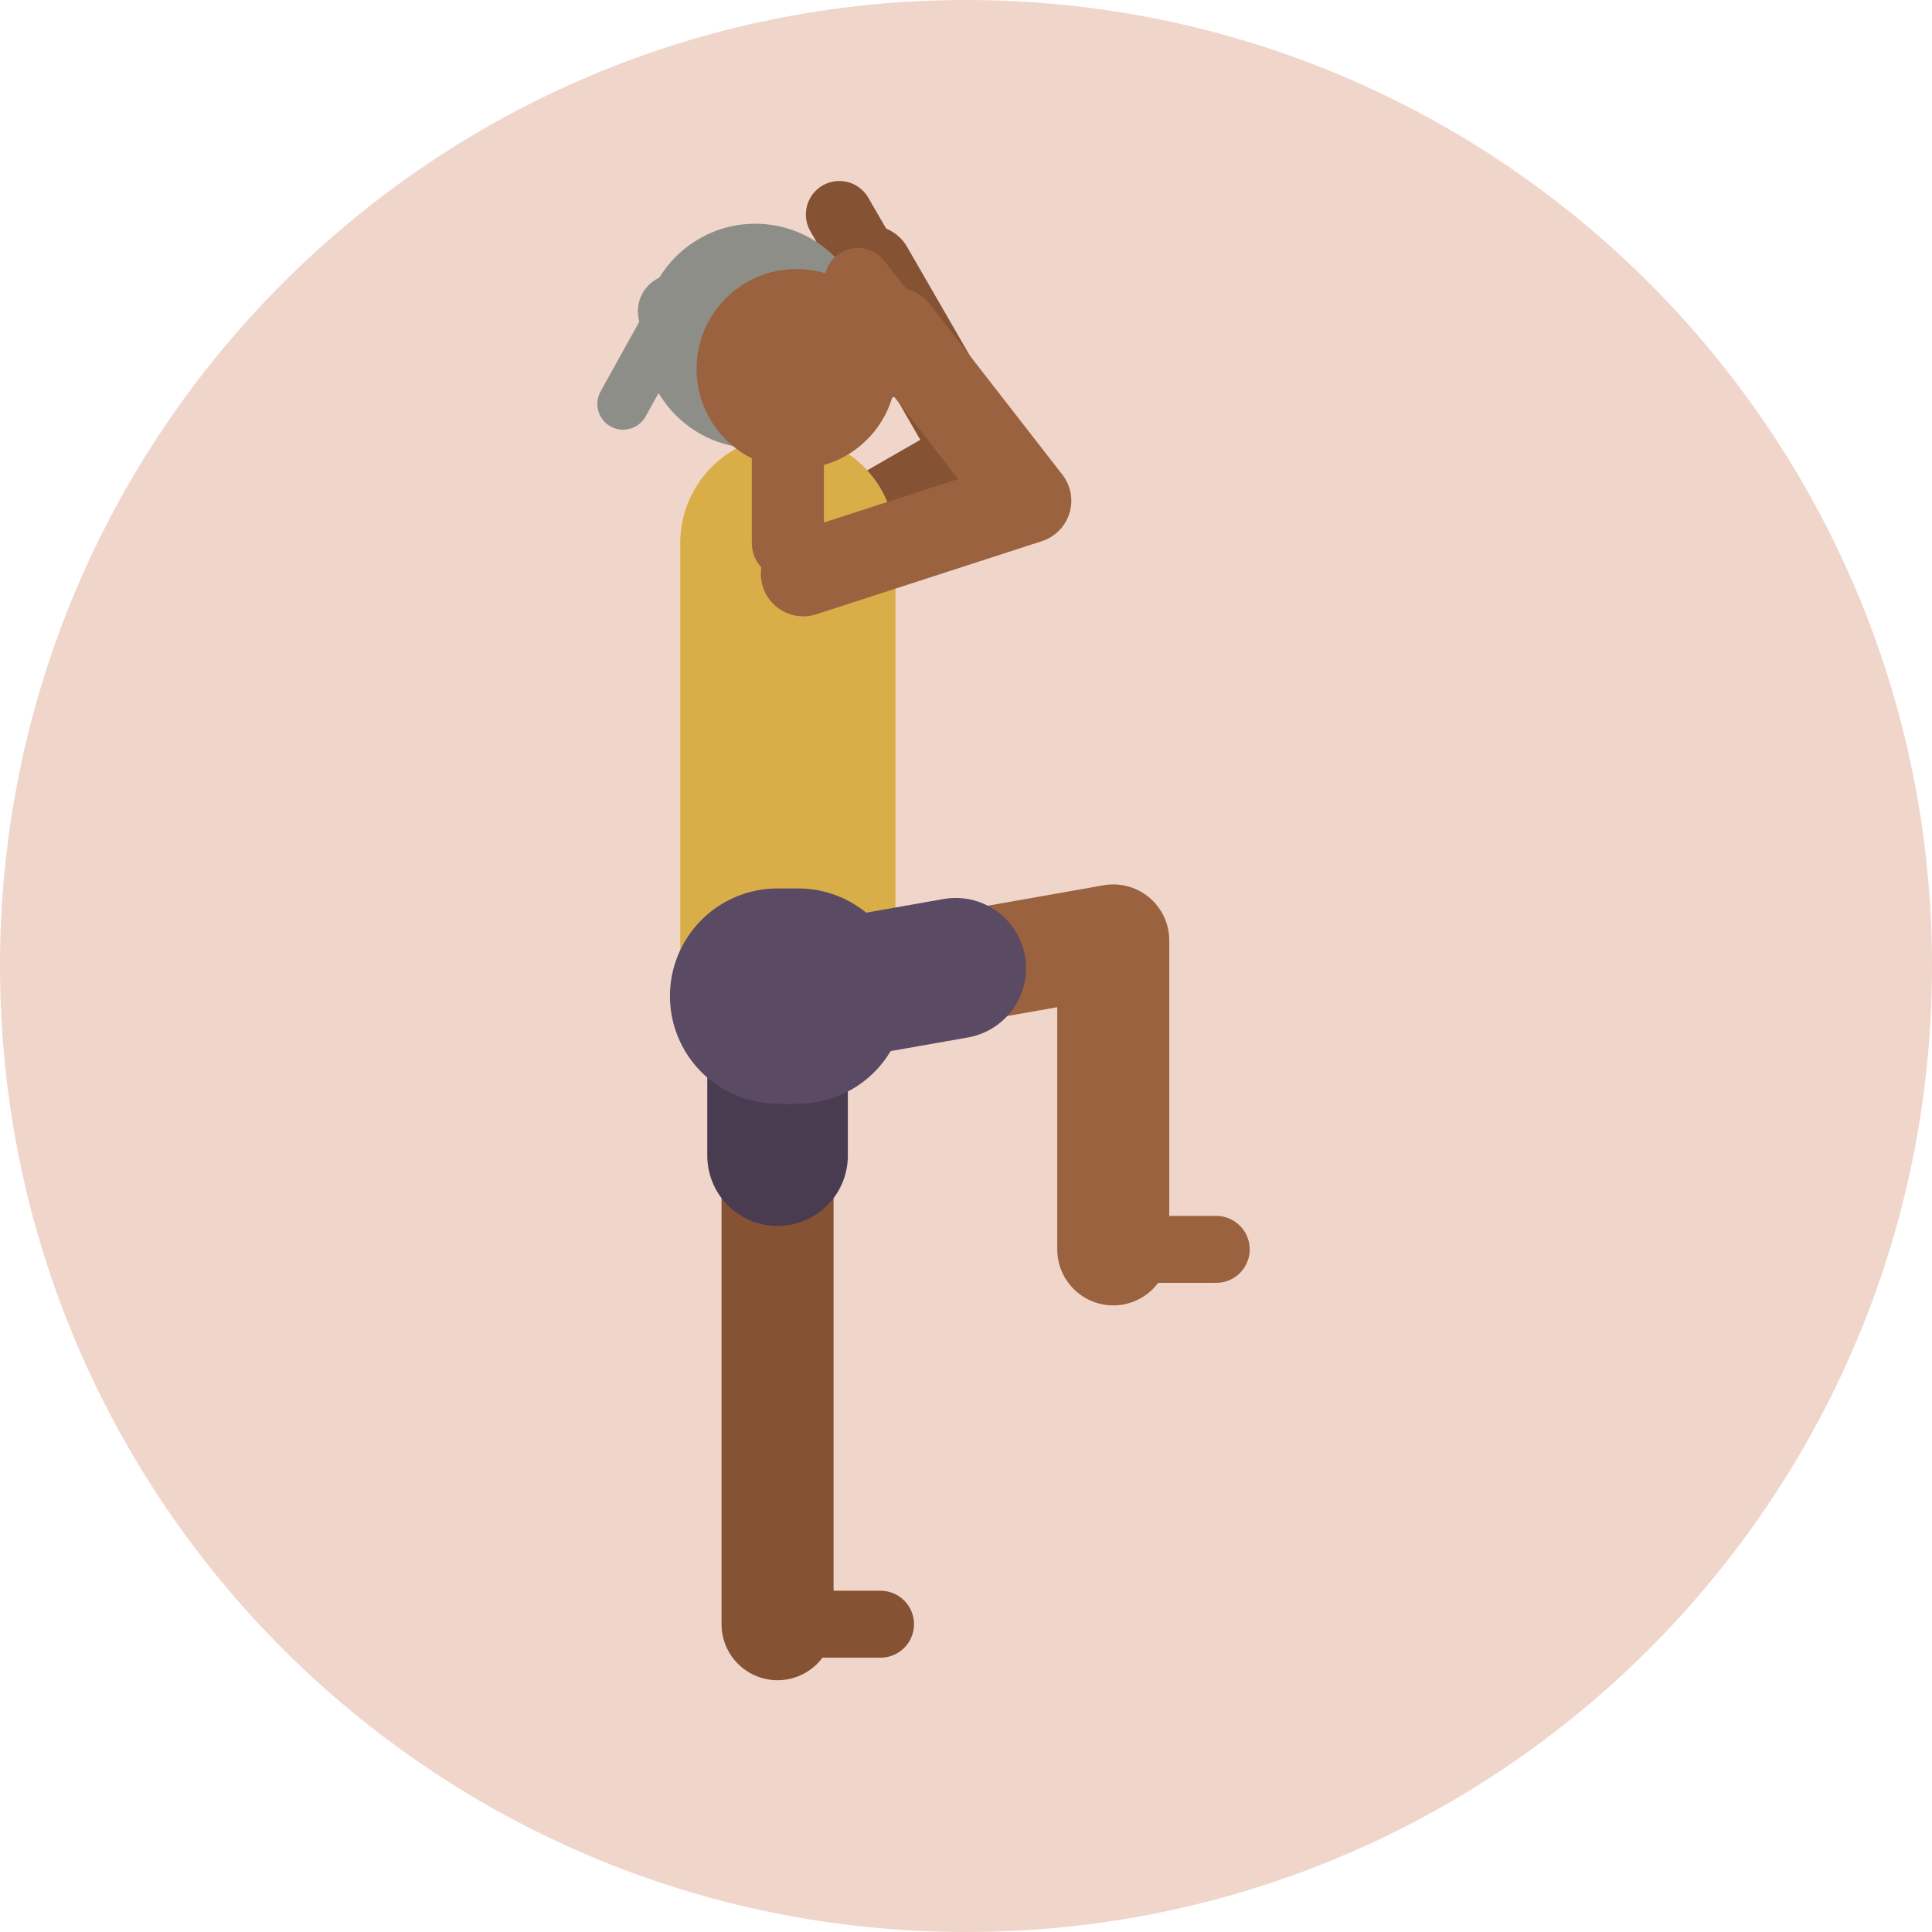
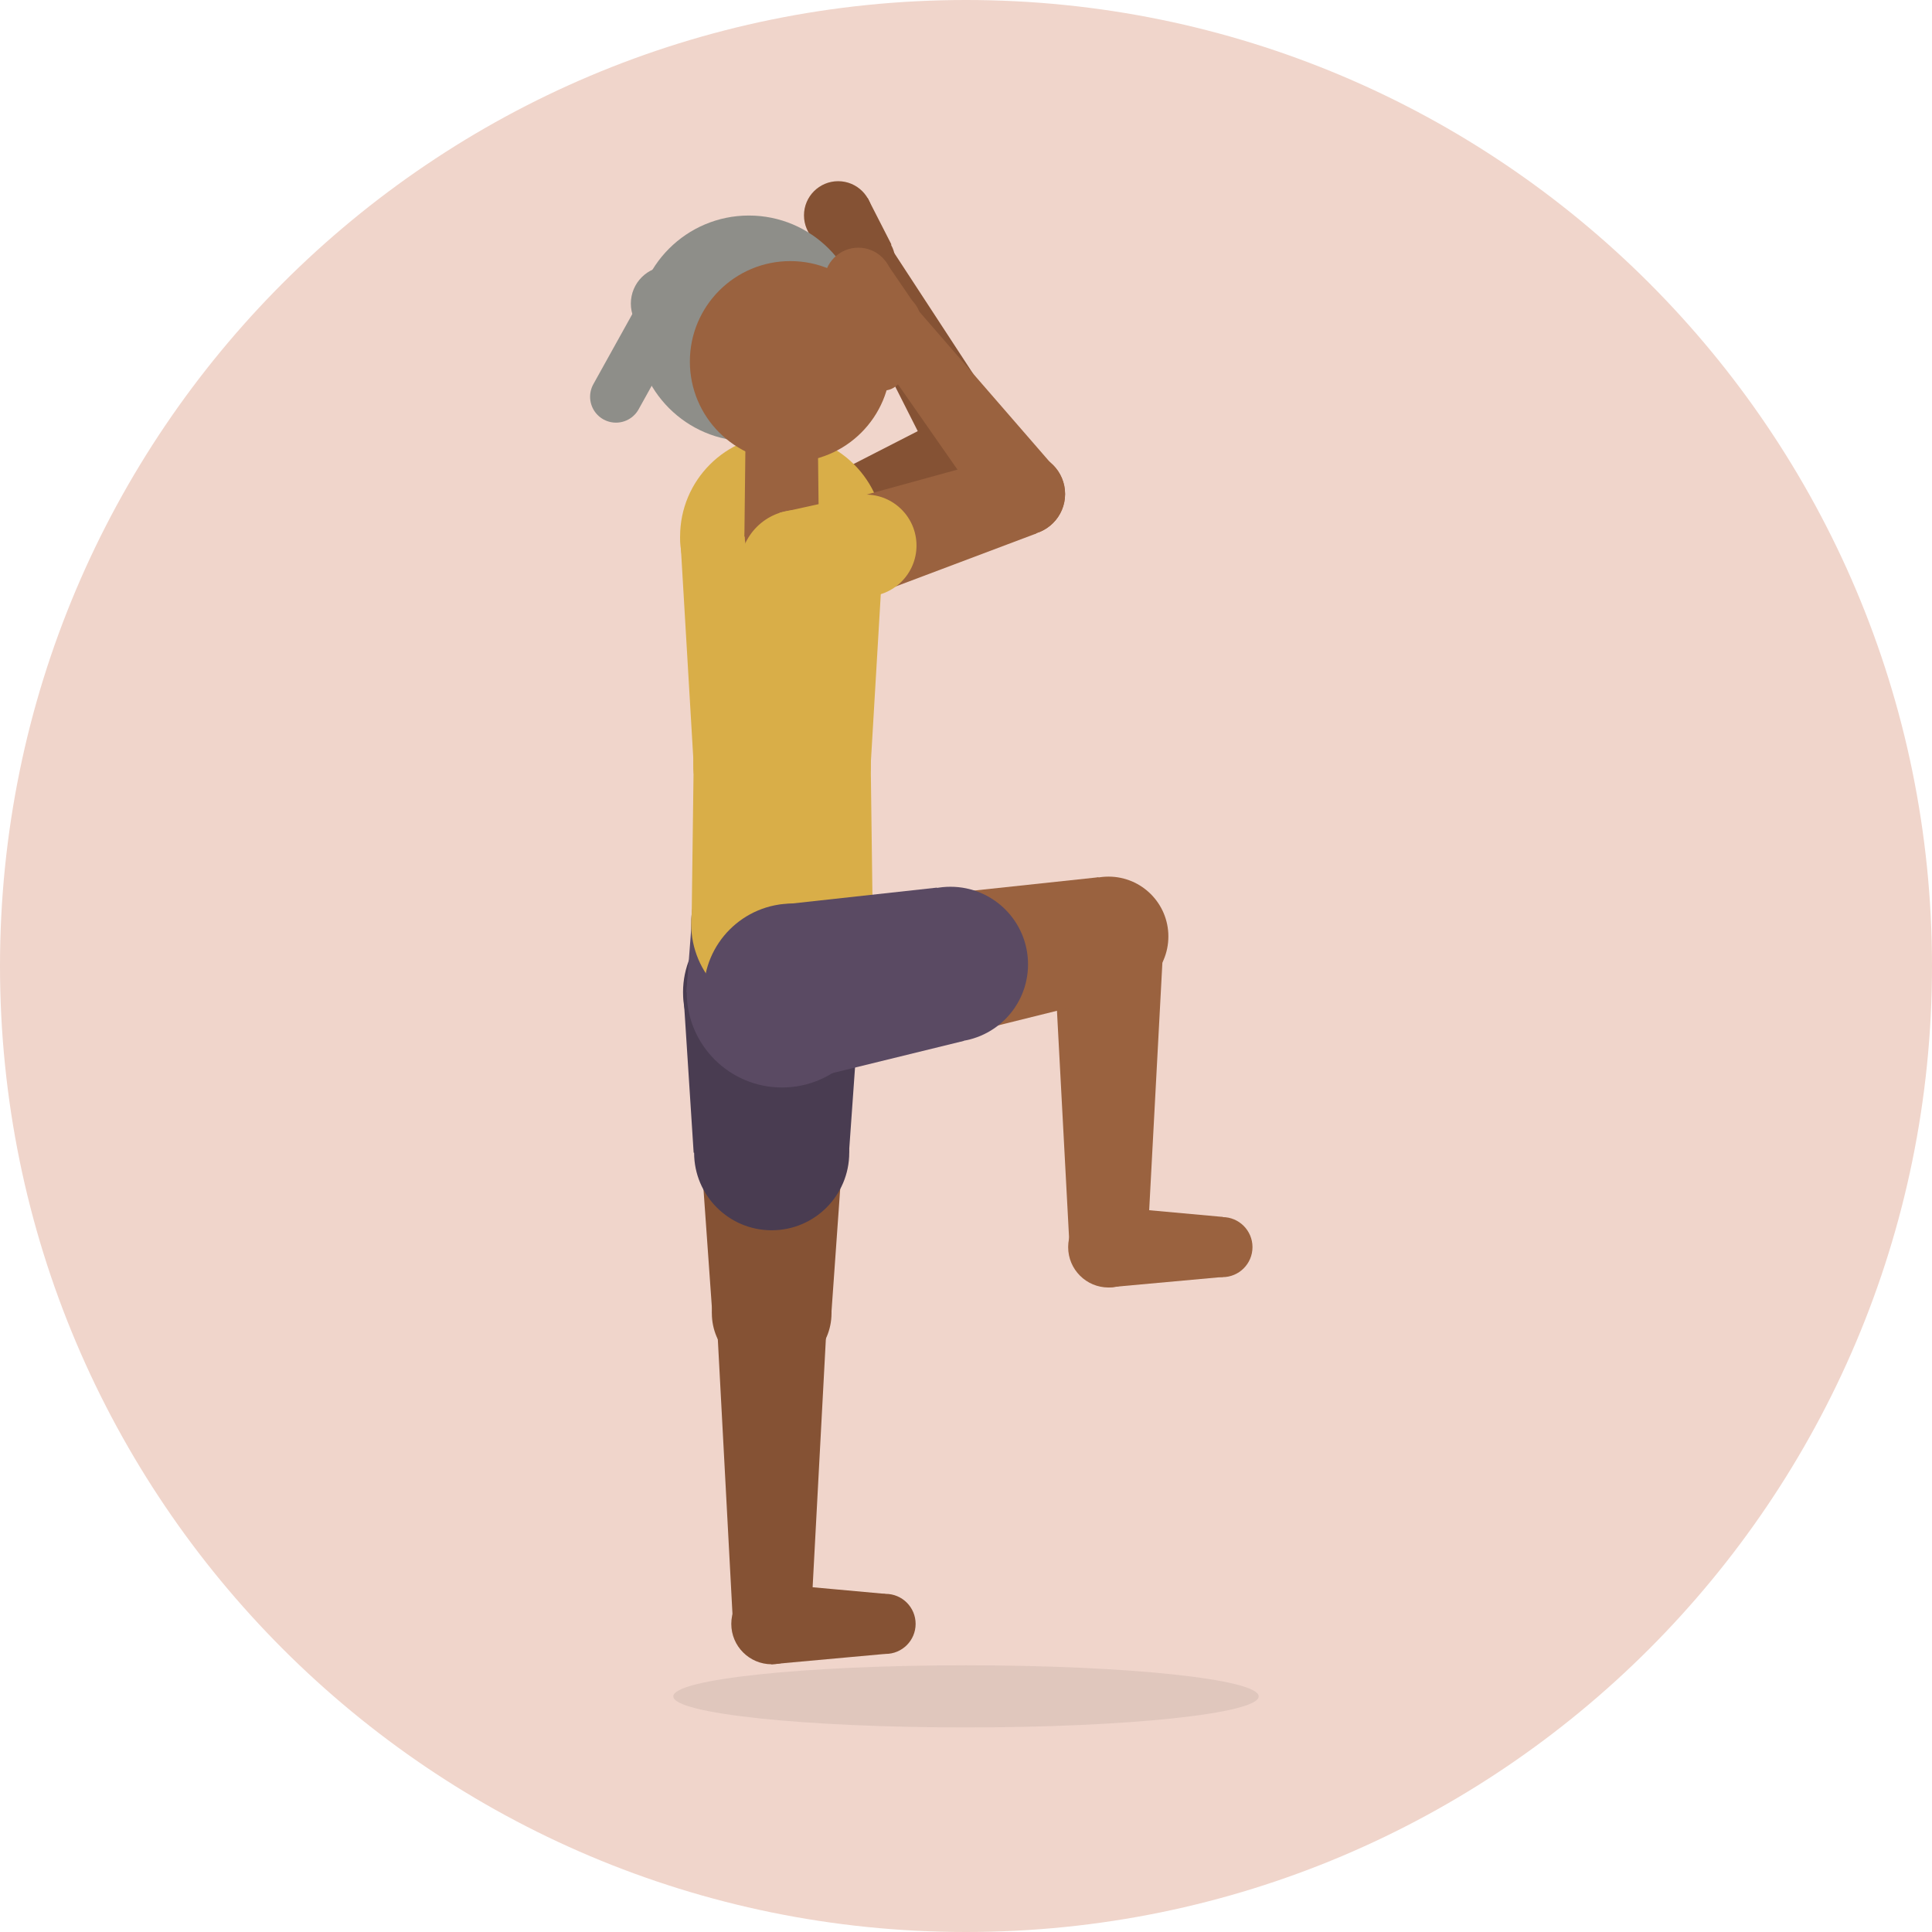
<svg xmlns="http://www.w3.org/2000/svg" viewBox="0 0 200 200" width="400" height="400" role="img" aria-label="Standing figure in profile on one leg with the other knee lifted high and elbows bent in front.">
  <circle cx="100" cy="100" r="100" fill="#F0D5CB" />
  <clipPath id="c1vhiqcs">
    <circle cx="100" cy="100" r="100" />
  </clipPath>
  <g clip-path="url(#c1vhiqcs)">
-     <g transform="translate(100.0 174.0) scale(1.066)">
-       <g stroke-linecap="round" stroke-linejoin="round" fill="none">
-         <path d="M-18.8 -107.5 L1.2 -119.0 L-9.3 -137.2" stroke="#855234" stroke-width="8.25" />
-         <path d="M-9.3 -137.2 L-12.3 -142.4" stroke="#855234" stroke-width="6.5" />
-       </g>
-       <g stroke-linecap="round" stroke-linejoin="round" fill="none">
-         <path d="M-18.3 -66.5 L-18.3 -35.5 L-18.3 -5.5" stroke="#855234" stroke-width="10.879" />
-         <path d="M-18.3 -66.5 L-18.3 -51.0" stroke="#493C51" stroke-width="13.65" />
-         <path d="M-18.3 -5.5 L-8.3 -5.5" stroke="#855234" stroke-width="6.5" />
-       </g>
-       <g stroke-linecap="round" stroke-linejoin="round" fill="none">
-         <path d="M-17.3 -66.5 L-17.3 -88.5 L-17.3 -110.5" stroke="#D9AE48" stroke-width="20.9" />
-         <path d="M-18.3 -66.5 L-16.3 -66.5" stroke="#5A4A63" stroke-width="20.9" />
+     <g transform="translate(100.0 174.0) scale(1.072)">
+       <ellipse cx="1.7763568394002505e-15" cy="1.5" rx="28.265" ry="3" fill="#20211F" opacity="0.08" />
+       <g>
+         <g fill="#855234">
+           <path d="M-16.8 -103.1 L2.6 -115.6 L-1.3 -122.4 L-21.8 -111.9Z" />
+           <circle cx="-19.265" cy="-107.5" r="5.029" />
+           <circle cx="0.654" cy="-119" r="3.959" />
+         </g>
+         <g fill="#C29A3C">
+           <path d="M-16.5 -102.7 L-10.8 -106.7 L-15.7 -115.2 L-22.0 -112.3Z" />
+           <circle cx="-19.265" cy="-107.5" r="5.564" />
+           <circle cx="-13.289" cy="-110.95" r="4.922" />
+         </g>
+         <g fill="#855234">
+           <path d="M4.1 -121.0 L-7.4 -138.6 L-12.3 -135.8 L-2.8 -117.0Z" />
+           <circle cx="0.654" cy="-119" r="3.959" />
+           <circle cx="-9.846" cy="-137.187" r="2.8" />
+         </g>
+         <g fill="#855234">
+           <path d="M-7.2 -138.7 L-9.5 -143.2 L-15.2 -139.9 L-12.4 -135.7Z" />
+           <circle cx="-9.846" cy="-137.187" r="3" />
+           <circle cx="-12.346" cy="-141.517" r="3.3" />
+         </g>
      </g>
      <g>
-         <path d="M-17.3 -110.5 L-17.3 -128.0" stroke="#9A623F" stroke-width="7" stroke-linecap="round" />
-         <circle cx="-28.265" cy="-133" r="3.6" fill="#8E8E89" />
-         <path d="M-28.3 -133.0 L-33.3 -124.0" stroke="#8E8E89" stroke-width="5" stroke-linecap="round" />
-         <circle cx="-20.465" cy="-130.6" r="10.9" fill="#8E8E89" />
-         <circle cx="-16.465" cy="-127.4" r="9.7" fill="#9A623F" />
-         <circle cx="-7.465" cy="-126.5" r="1.9" fill="#9A623F" />
+         <g fill="#855234">
+           <path d="M-24.1 -35.5 L-22.5 -5.5 L-15.0 -5.5 L-13.4 -35.5Z" />
+           <circle cx="-18.765" cy="-35.5" r="5.35" />
+           <circle cx="-18.765" cy="-5.5" r="3.745" />
+         </g>
+         <g fill="#855234">
+           <path d="M-26.7 -66.5 L-24.5 -35.5 L-13.0 -35.5 L-10.8 -66.5Z" />
+           <circle cx="-18.765" cy="-66.5" r="7.918" />
+           <circle cx="-18.765" cy="-35.5" r="5.778" />
+         </g>
+         <g fill="#493C51">
+           <path d="M-27.3 -66.5 L-26.3 -51.0 L-11.3 -51.0 L-10.2 -66.5Z" />
+           <circle cx="-18.765" cy="-66.5" r="8.56" />
+           <circle cx="-18.765" cy="-51" r="7.49" />
+         </g>
+         <g fill="#855234">
+           <path d="M-18.8 -1.6 L-7.8 -2.6 L-7.8 -8.4 L-18.8 -9.4Z" />
+           <circle cx="-18.765" cy="-5.5" r="3.9" />
+           <circle cx="-7.765" cy="-5.5" r="2.9" />
+         </g>
      </g>
-       <g stroke-linecap="round" stroke-linejoin="round" fill="none">
-         <path d="M-16.3 -66.5 L14.3 -71.9 L14.3 -41.9" stroke="#9A623F" stroke-width="10.879" />
-         <path d="M-16.3 -66.5 L-1.0 -69.2" stroke="#5A4A63" stroke-width="13.65" />
-         <path d="M14.3 -41.9 L24.3 -41.9" stroke="#9A623F" stroke-width="6.5" />
+       <g>
+         <g fill="#5A4A63">
+           <path d="M-8.6 -66.5 L-9.0 -73.1 L-26.5 -73.1 L-27.0 -66.5Z" />
+           <circle cx="-17.765" cy="-66.5" r="9.202" />
+           <circle cx="-17.765" cy="-73.1" r="8.774" />
+         </g>
+         <g fill="#D9AE48">
+           <path d="M-9.0 -73.1 L-9.2 -88.5 L-26.3 -88.5 L-26.5 -73.1Z" />
+           <circle cx="-17.765" cy="-73.1" r="8.774" />
+           <circle cx="-17.765" cy="-88.5" r="8.56" />
+         </g>
+         <g fill="#D9AE48">
+           <path d="M-9.2 -88.5 L-7.9 -110.5 L-27.6 -110.5 L-26.3 -88.5Z" />
+           <circle cx="-17.765" cy="-88.5" r="8.56" />
+           <circle cx="-17.765" cy="-110.5" r="9.844" />
+         </g>
      </g>
-       <g stroke-linecap="round" stroke-linejoin="round" fill="none">
-         <path d="M-15.8 -107.5 L6.1 -114.6 L-6.8 -131.2" stroke="#9A623F" stroke-width="8.25" />
-         <path d="M-6.8 -131.2 L-10.5 -135.9" stroke="#9A623F" stroke-width="6.5" />
+       <g>
+         <g fill="#9A623F">
+           <path d="M-14.2 -110.5 L-14.4 -128.0 L-21.2 -128.0 L-21.4 -110.5Z" />
+           <circle cx="-17.765" cy="-110.5" r="3.6" />
+           <circle cx="-17.765" cy="-128" r="3.4" />
+         </g>
+         <circle cx="-28.765" cy="-133" r="3.6" fill="#8E8E89" />
+         <path d="M-28.8 -133.0 L-33.8 -124.0" stroke="#8E8E89" stroke-width="5" stroke-linecap="round" />
+         <circle cx="-20.965" cy="-130.6" r="10.9" fill="#8E8E89" />
+         <circle cx="-16.965" cy="-127.4" r="9.7" fill="#9A623F" />
+         <circle cx="-7.965" cy="-126.5" r="1.9" fill="#9A623F" />
+       </g>
+       <g>
+         <g fill="#9A623F">
+           <path d="M8.4 -71.9 L10.0 -41.9 L17.5 -41.9 L19.1 -71.9Z" />
+           <circle cx="13.765" cy="-71.883" r="5.35" />
+           <circle cx="13.765" cy="-41.883" r="3.745" />
+         </g>
+         <g fill="#9A623F">
+           <path d="M-15.4 -58.7 L14.8 -66.2 L12.8 -77.6 L-18.1 -74.3Z" />
+           <circle cx="-16.765" cy="-66.5" r="7.918" />
+           <circle cx="13.765" cy="-71.883" r="5.778" />
+         </g>
+         <g fill="#5A4A63">
+           <path d="M-15.3 -58.1 L-0.2 -61.8 L-2.8 -76.6 L-18.3 -74.9Z" />
+           <circle cx="-16.765" cy="-66.5" r="8.56" />
+           <circle cx="-1.5" cy="-69.192" r="7.49" />
+         </g>
+         <g fill="#9A623F">
+           <path d="M13.8 -38.0 L24.8 -39.0 L24.8 -44.8 L13.8 -45.8Z" />
+           <circle cx="13.765" cy="-41.883" r="3.9" />
+           <circle cx="24.765" cy="-41.883" r="2.9" />
+         </g>
+       </g>
+       <g>
+         <g fill="#9A623F">
+           <path d="M-14.7 -102.7 L6.8 -110.8 L4.4 -118.4 L-17.8 -112.3Z" />
+           <circle cx="-16.265" cy="-107.5" r="5.029" />
+           <circle cx="5.61" cy="-114.607" r="3.959" />
+         </g>
+         <g fill="#D9AE48">
+           <path d="M-14.5 -102.2 L-8.2 -105.0 L-11.2 -114.3 L-18.0 -112.8Z" />
+           <circle cx="-16.265" cy="-107.5" r="5.564" />
+           <circle cx="-9.702" cy="-109.632" r="4.922" />
+         </g>
+         <g fill="#9A623F">
+           <path d="M8.7 -117.0 L-5.1 -132.9 L-9.5 -129.4 L2.5 -112.2Z" />
+           <circle cx="5.61" cy="-114.607" r="3.959" />
+           <circle cx="-7.319" cy="-131.156" r="2.8" />
+         </g>
+         <g fill="#9A623F">
+           <path d="M-5.0 -133.0 L-7.8 -137.1 L-13.0 -133.1 L-9.7 -129.3Z" />
+           <circle cx="-7.319" cy="-131.156" r="3" />
+           <circle cx="-10.397" cy="-135.096" r="3.3" />
+         </g>
      </g>
    </g>
  </g>
</svg>
